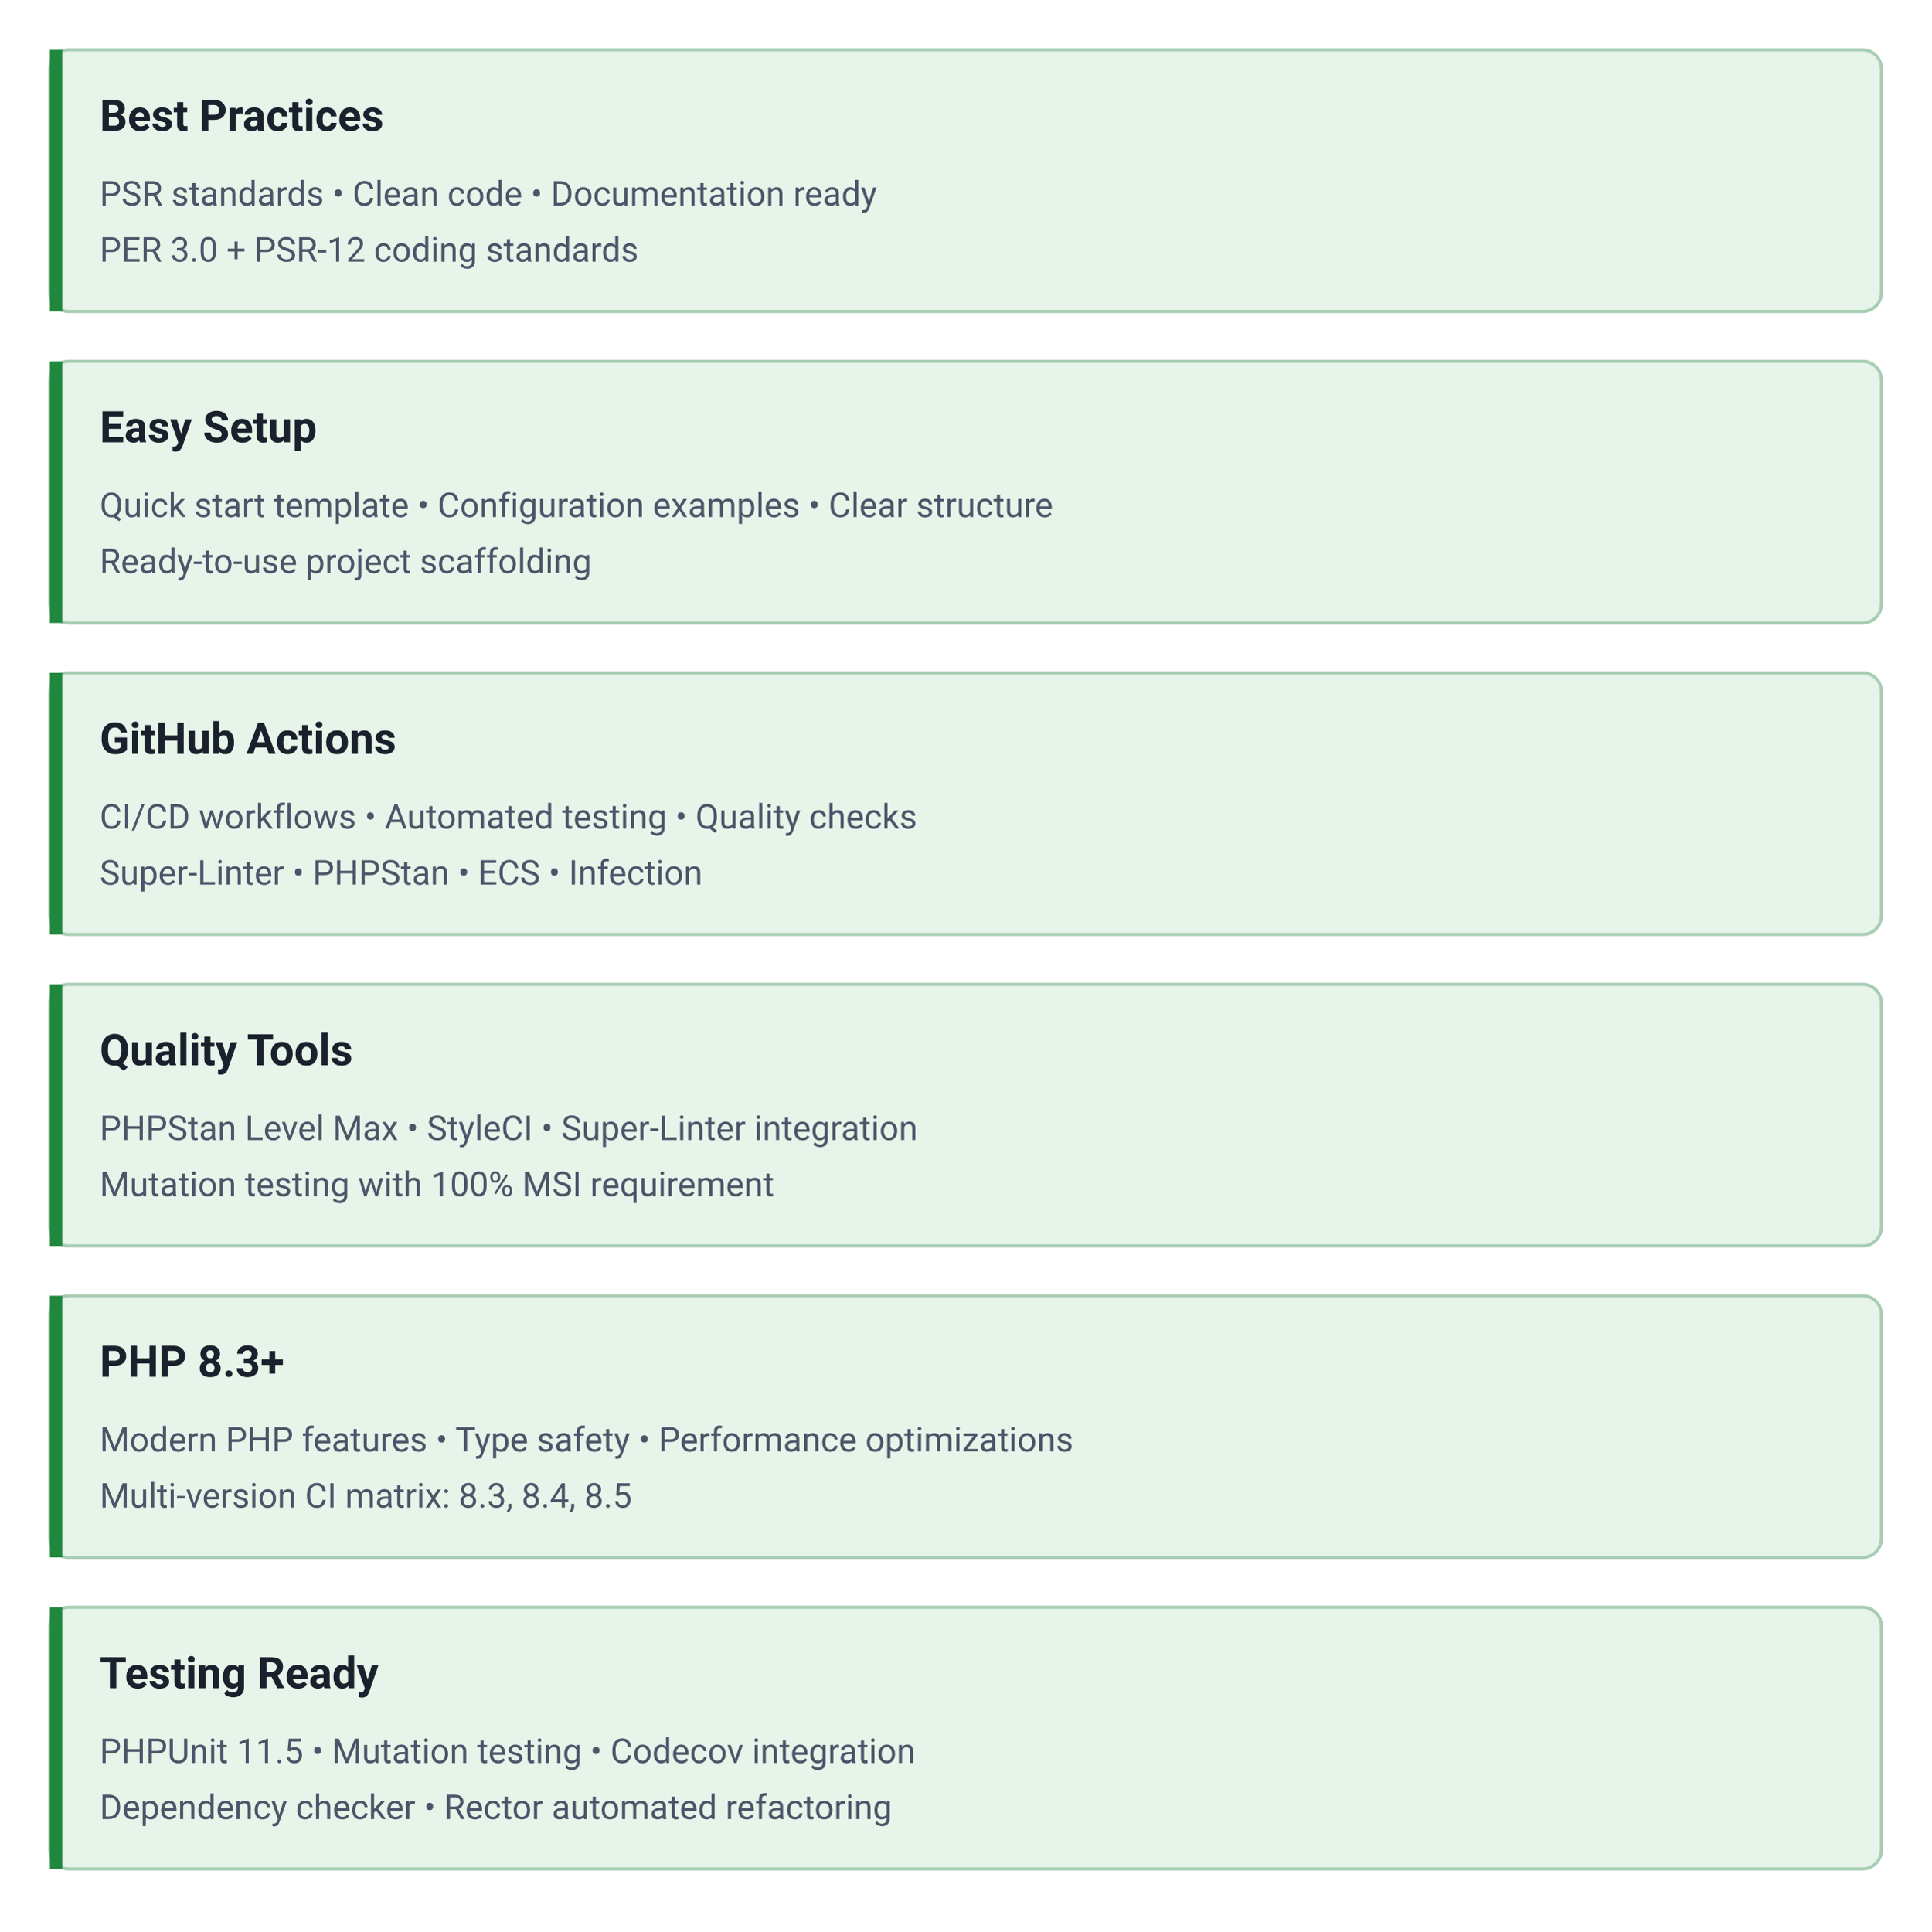
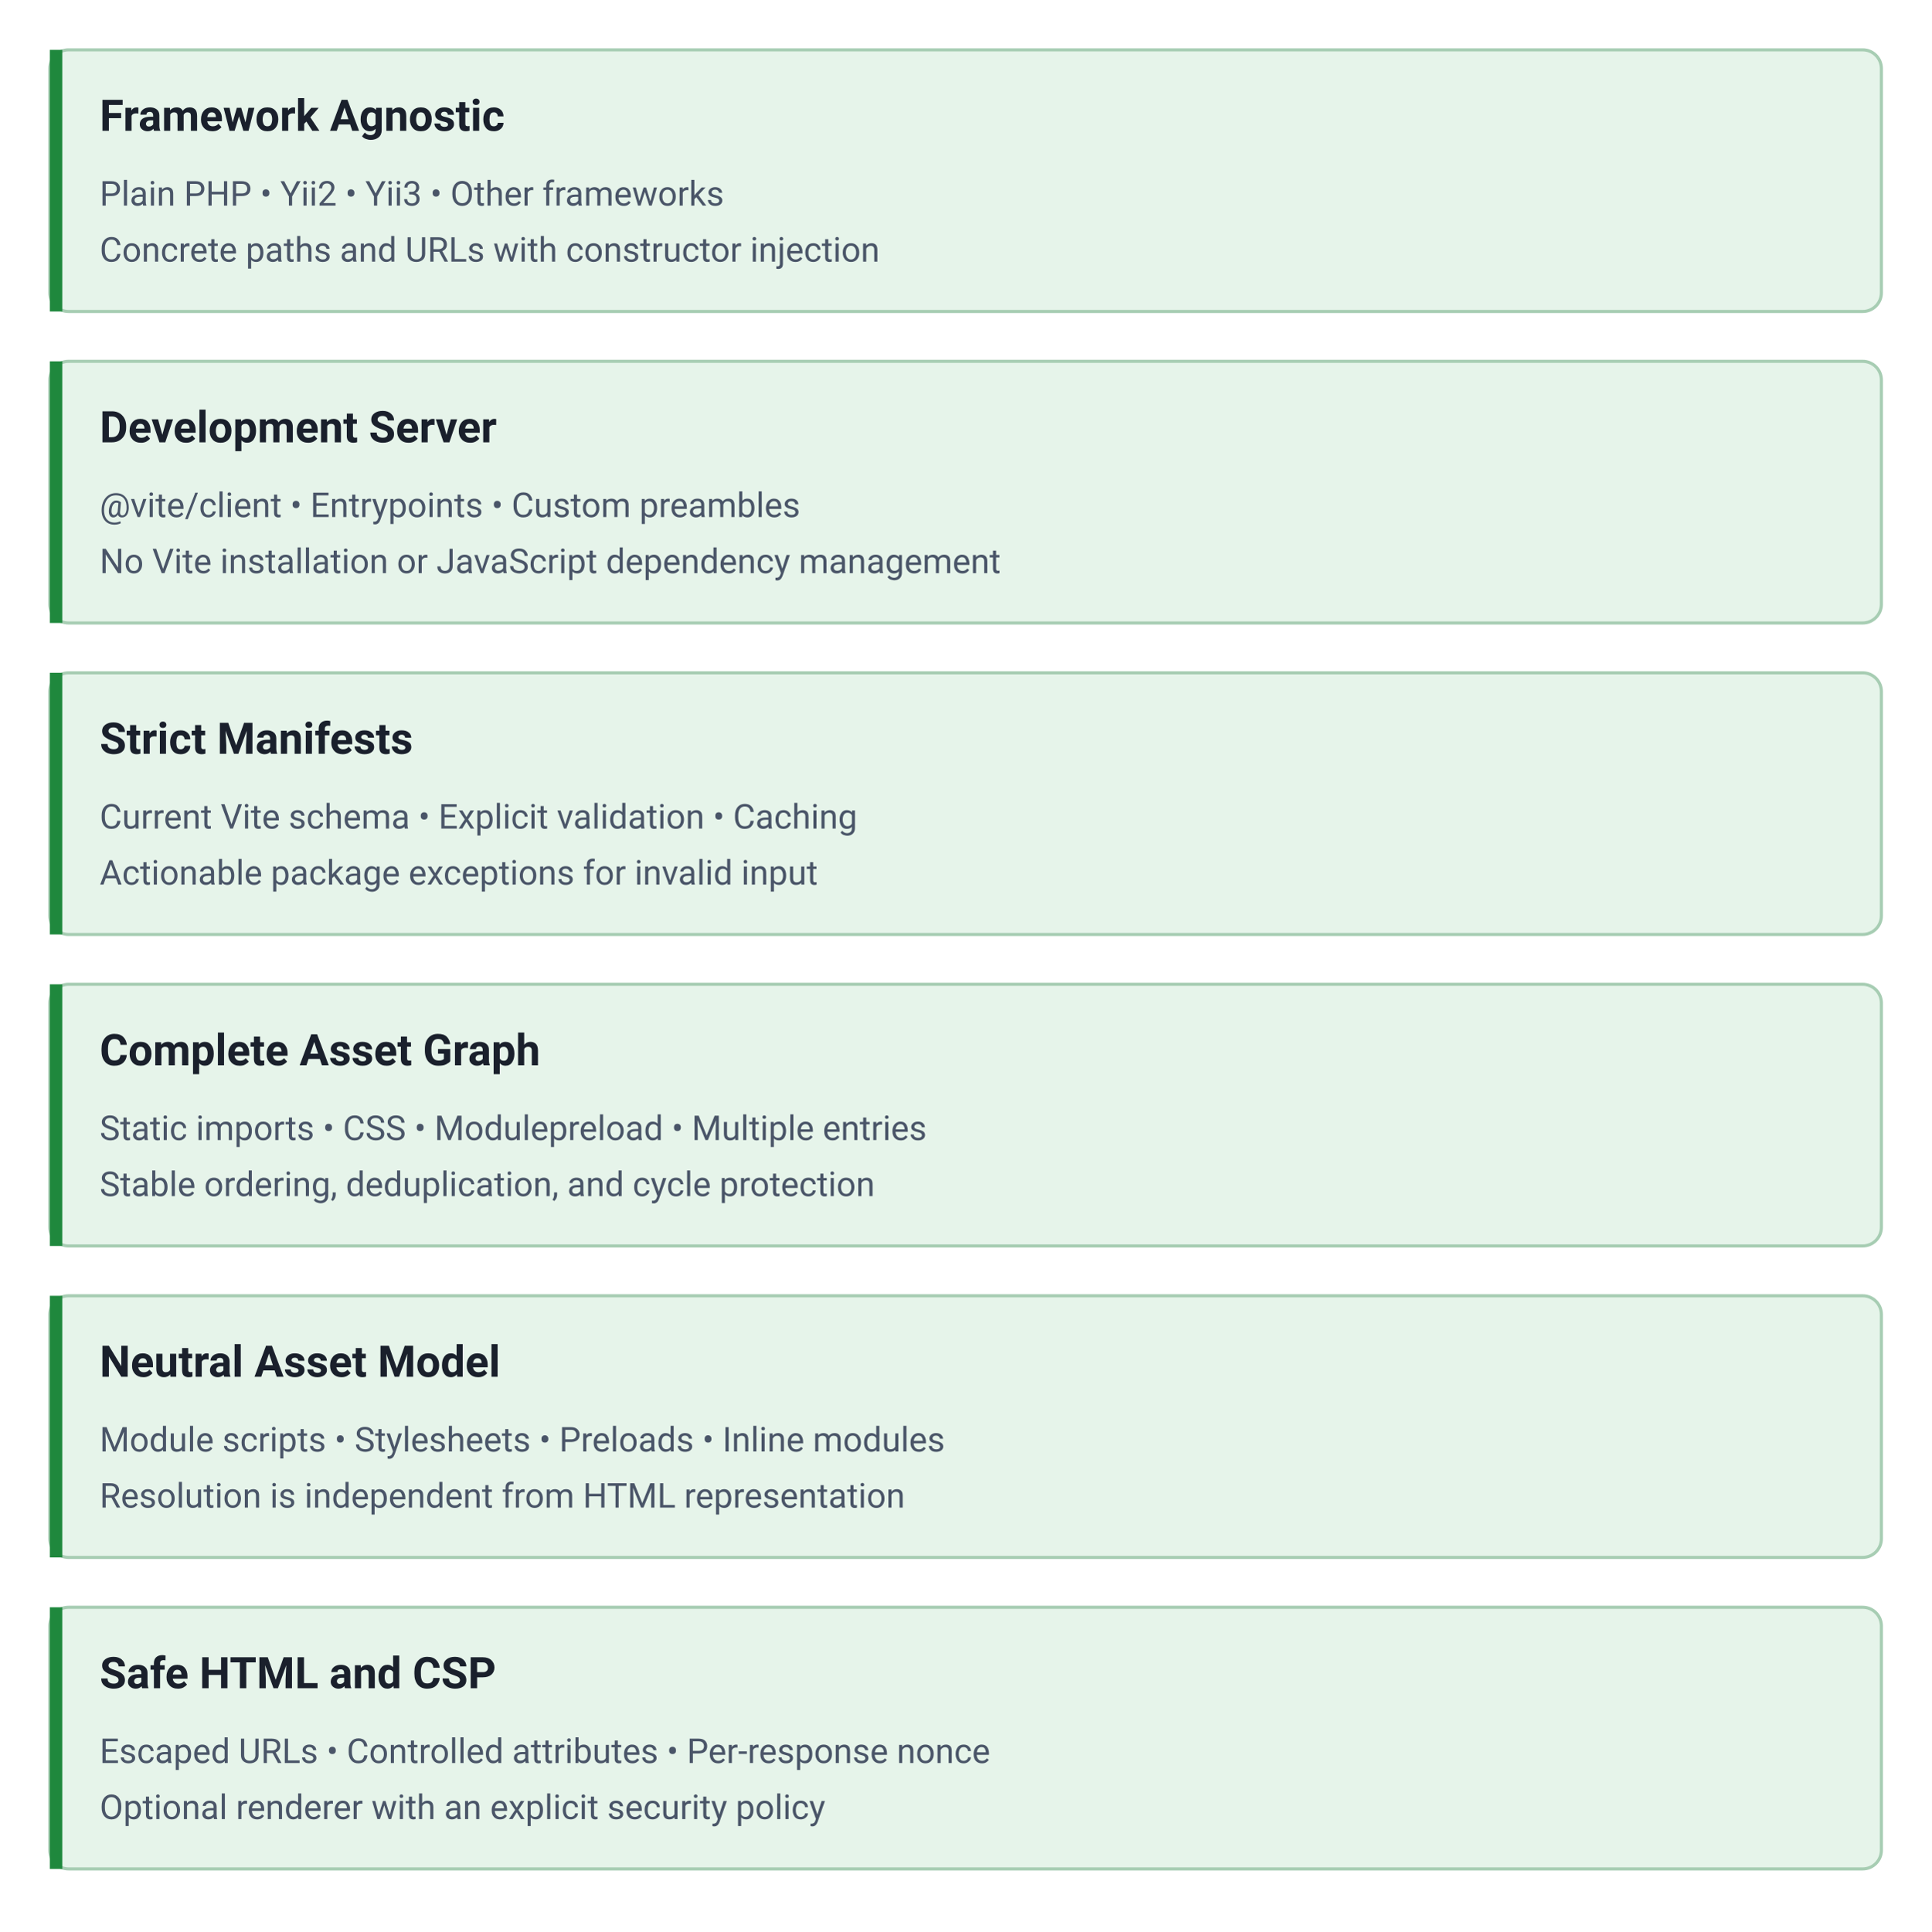
<svg xmlns="http://www.w3.org/2000/svg" viewBox="0 0 620 620" width="100%" height="580">
  <style>
        text { font-family: -apple-system, BlinkMacSystemFont, "Segoe UI", Roboto, Helvetica, Arial, sans-serif; }
        .box-bg { fill: #e6f4ea; stroke: #a7cdb3; stroke-width: 1; }
        .title { font-weight: 700; font-size: 14px; fill: #1a202c; }
        .content { font-size: 11px; fill: #4a5568; }
    </style>
  <g>
    <rect class="box-bg" x="16" y="16" width="588" height="84" rx="6" />
    <rect x="16" y="16" width="4" height="84" fill="#1f883d" />
-     <text class="title" x="32" y="42">Best Practices</text>
-     <text class="content" x="32" y="66">PSR standards • Clean code • Documentation ready</text>
-     <text class="content" x="32" y="84">PER 3.0 + PSR-12 coding standards</text>
+     <text class="title" x="32" y="42">Framework Agnostic</text>
+     <text class="content" x="32" y="66">Plain PHP • Yii2 • Yii3 • Other frameworks</text>
+     <text class="content" x="32" y="84">Concrete paths and URLs with constructor injection</text>
  </g>
  <g>
    <rect class="box-bg" x="16" y="116" width="588" height="84" rx="6" />
    <rect x="16" y="116" width="4" height="84" fill="#1f883d" />
-     <text class="title" x="32" y="142">Easy Setup</text>
-     <text class="content" x="32" y="166">Quick start template • Configuration examples • Clear structure</text>
-     <text class="content" x="32" y="184">Ready-to-use project scaffolding</text>
+     <text class="title" x="32" y="142">Development Server</text>
+     <text class="content" x="32" y="166">@vite/client • Entrypoints • Custom preambles</text>
+     <text class="content" x="32" y="184">No Vite installation or JavaScript dependency management</text>
  </g>
  <g>
    <rect class="box-bg" x="16" y="216" width="588" height="84" rx="6" />
    <rect x="16" y="216" width="4" height="84" fill="#1f883d" />
-     <text class="title" x="32" y="242">GitHub Actions</text>
-     <text class="content" x="32" y="266">CI/CD workflows • Automated testing • Quality checks</text>
-     <text class="content" x="32" y="284">Super-Linter • PHPStan • ECS • Infection</text>
+     <text class="title" x="32" y="242">Strict Manifests</text>
+     <text class="content" x="32" y="266">Current Vite schema • Explicit validation • Caching</text>
+     <text class="content" x="32" y="284">Actionable package exceptions for invalid input</text>
  </g>
  <g>
    <rect class="box-bg" x="16" y="316" width="588" height="84" rx="6" />
    <rect x="16" y="316" width="4" height="84" fill="#1f883d" />
-     <text class="title" x="32" y="342">Quality Tools</text>
-     <text class="content" x="32" y="366">PHPStan Level Max • StyleCI • Super-Linter integration</text>
-     <text class="content" x="32" y="384">Mutation testing with 100% MSI requirement</text>
+     <text class="title" x="32" y="342">Complete Asset Graph</text>
+     <text class="content" x="32" y="366">Static imports • CSS • Modulepreload • Multiple entries</text>
+     <text class="content" x="32" y="384">Stable ordering, deduplication, and cycle protection</text>
  </g>
  <g>
    <rect class="box-bg" x="16" y="416" width="588" height="84" rx="6" />
    <rect x="16" y="416" width="4" height="84" fill="#1f883d" />
-     <text class="title" x="32" y="442">PHP 8.3+</text>
-     <text class="content" x="32" y="466">Modern PHP features • Type safety • Performance optimizations</text>
-     <text class="content" x="32" y="484">Multi-version CI matrix: 8.3, 8.4, 8.5</text>
+     <text class="title" x="32" y="442">Neutral Asset Model</text>
+     <text class="content" x="32" y="466">Module scripts • Stylesheets • Preloads • Inline modules</text>
+     <text class="content" x="32" y="484">Resolution is independent from HTML representation</text>
  </g>
  <g>
    <rect class="box-bg" x="16" y="516" width="588" height="84" rx="6" />
    <rect x="16" y="516" width="4" height="84" fill="#1f883d" />
-     <text class="title" x="32" y="542">Testing Ready</text>
-     <text class="content" x="32" y="566">PHPUnit 11.5 • Mutation testing • Codecov integration</text>
-     <text class="content" x="32" y="584">Dependency checker • Rector automated refactoring</text>
+     <text class="title" x="32" y="542">Safe HTML and CSP</text>
+     <text class="content" x="32" y="566">Escaped URLs • Controlled attributes • Per-response nonce</text>
+     <text class="content" x="32" y="584">Optional renderer with an explicit security policy</text>
  </g>
</svg>
